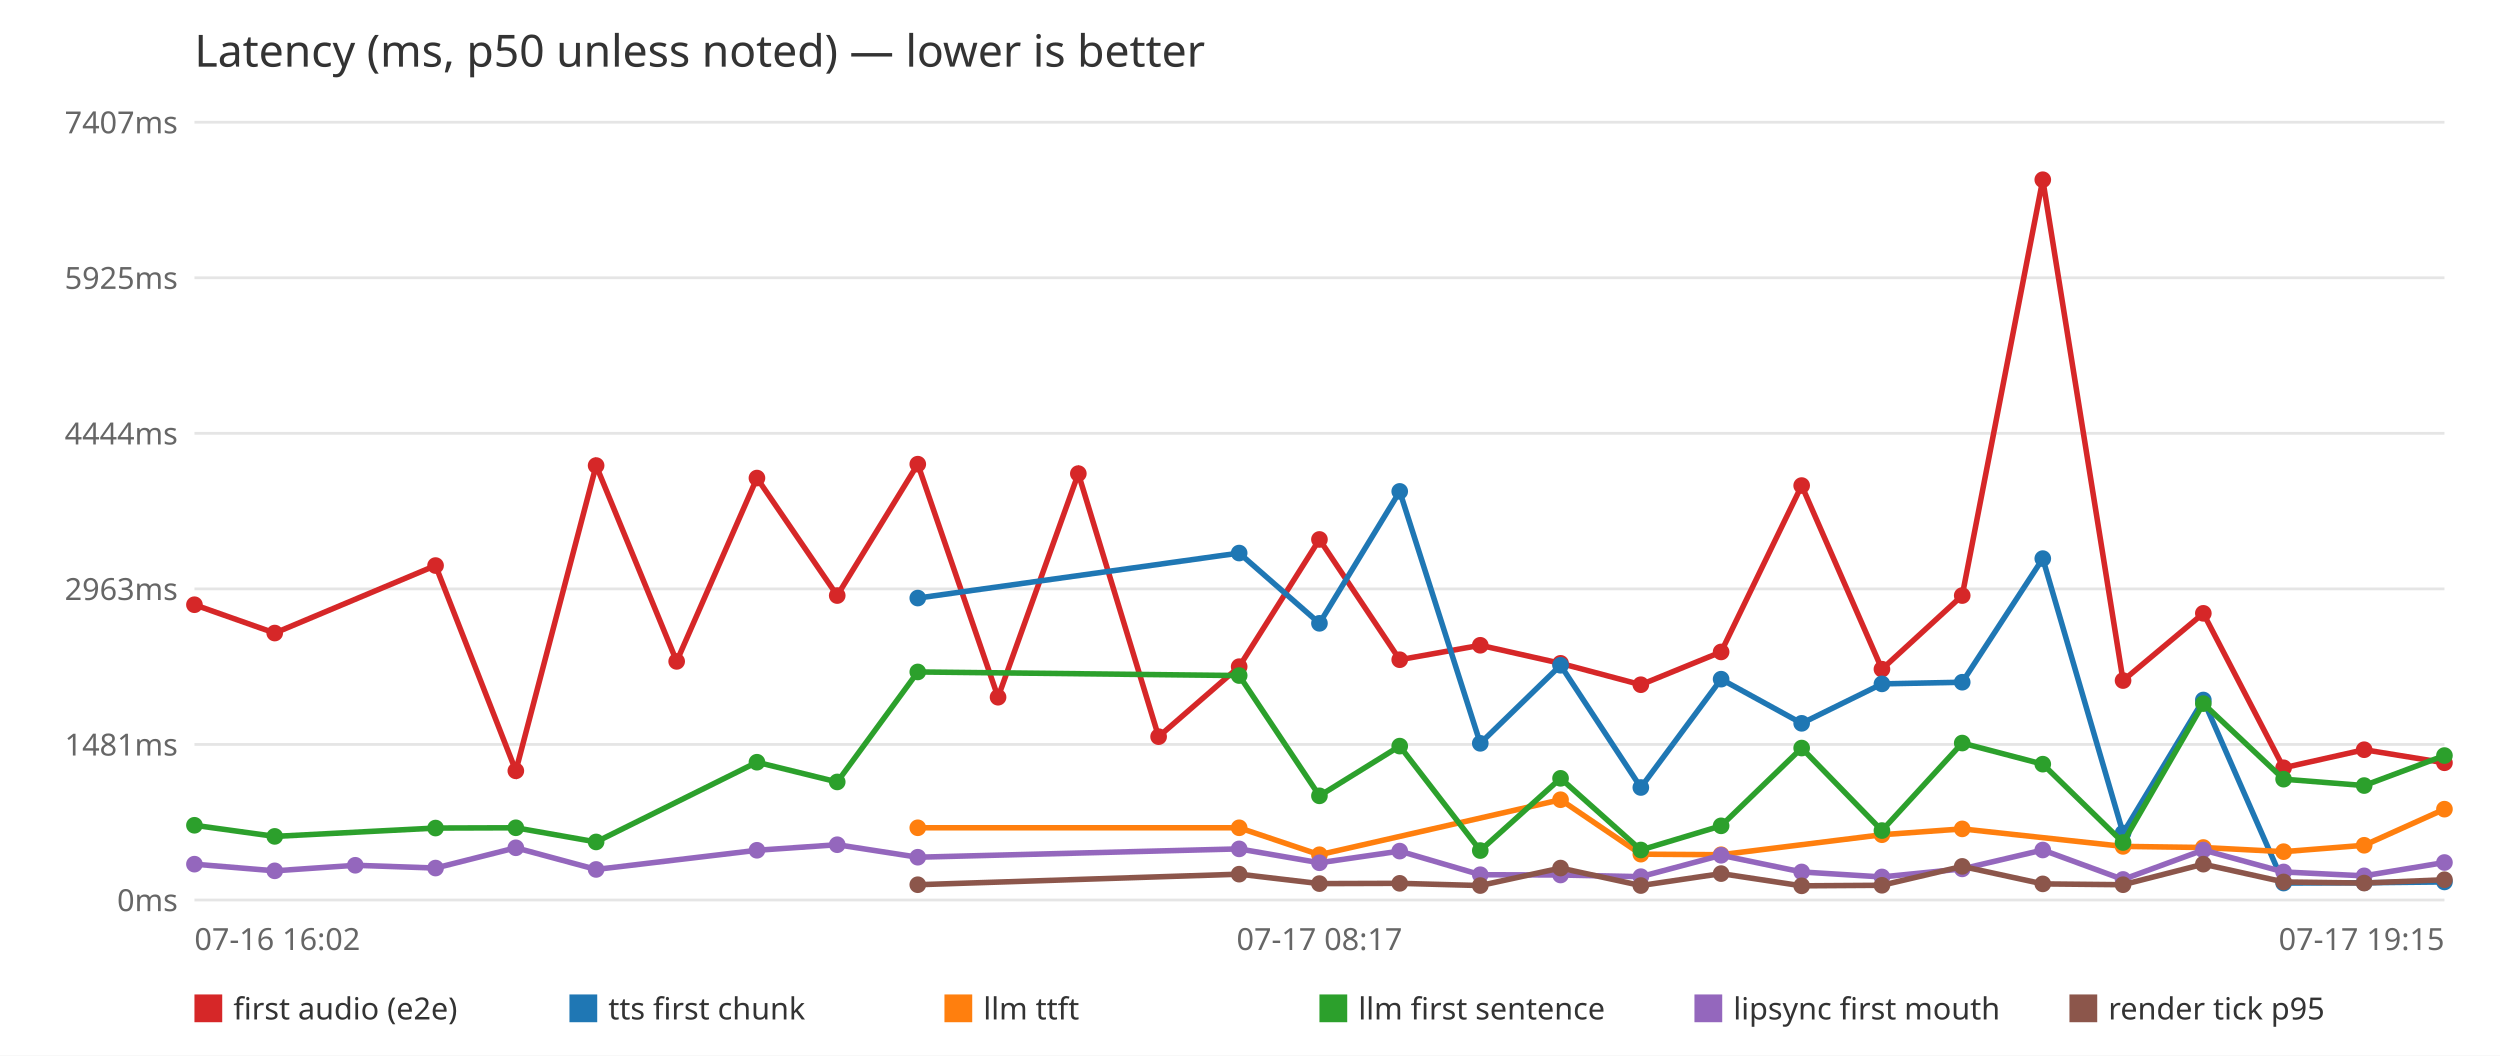
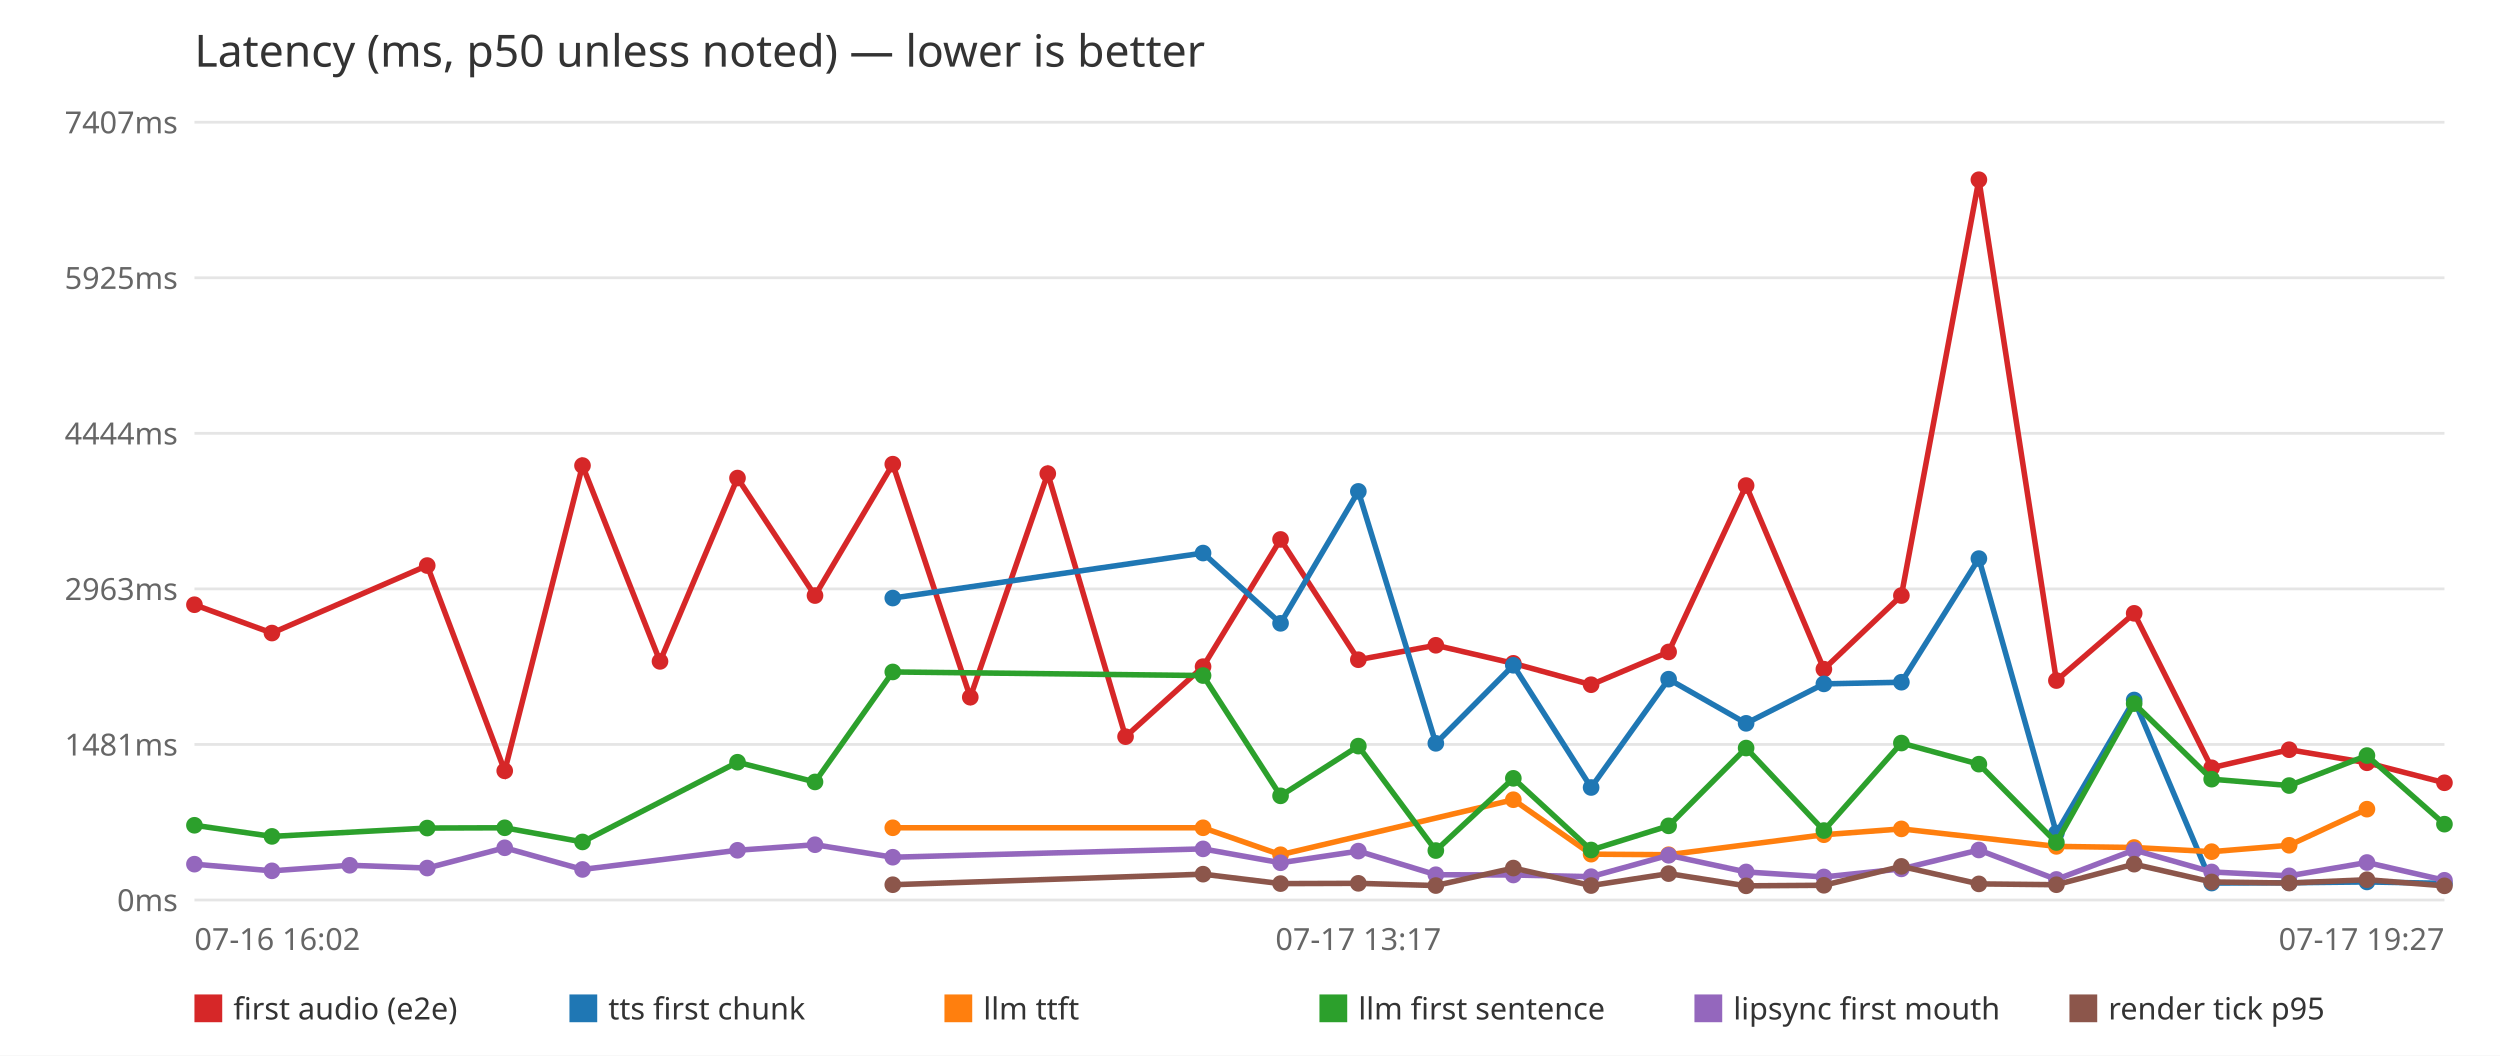
<svg xmlns="http://www.w3.org/2000/svg" width="900" height="380" viewBox="0 0 900 380" font-family="sans-serif">
  <rect width="900" height="380" fill="white" />
  <text x="70" y="24" font-size="16" fill="#333">Latency (ms, p50 unless noted) — lower is better</text>
  <line x1="70" y1="324.0" x2="880" y2="324.0" stroke="#e5e5e5" />
  <text x="64" y="328.0" font-size="11" fill="#666" text-anchor="end">0ms</text>
  <line x1="70" y1="268.0" x2="880" y2="268.0" stroke="#e5e5e5" />
  <text x="64" y="272.0" font-size="11" fill="#666" text-anchor="end">1481ms</text>
  <line x1="70" y1="212.0" x2="880" y2="212.0" stroke="#e5e5e5" />
  <text x="64" y="216.0" font-size="11" fill="#666" text-anchor="end">2963ms</text>
  <line x1="70" y1="156.0" x2="880" y2="156.0" stroke="#e5e5e5" />
  <text x="64" y="160.0" font-size="11" fill="#666" text-anchor="end">4444ms</text>
  <line x1="70" y1="100.0" x2="880" y2="100.0" stroke="#e5e5e5" />
  <text x="64" y="104.0" font-size="11" fill="#666" text-anchor="end">5925ms</text>
  <line x1="70" y1="44.0" x2="880" y2="44.0" stroke="#e5e5e5" />
  <text x="64" y="48.0" font-size="11" fill="#666" text-anchor="end">7407ms</text>
  <text x="70.0" y="342" font-size="11" fill="#666" text-anchor="start">07-16 16:02</text>
-   <text x="475.0" y="342" font-size="11" fill="#666" text-anchor="middle">07-17 08:17</text>
-   <text x="880.0" y="342" font-size="11" fill="#666" text-anchor="end">07-17 19:15</text>
-   <polyline points="70.0,217.7 98.9,227.9 156.8,203.6 185.7,277.5 214.6,167.6 243.6,238.1 272.5,172.1 301.4,214.4 330.4,167.1 359.3,251.0 388.2,170.5 417.1,265.2 446.1,240.0 475.0,194.2 503.9,237.5 532.9,232.3 561.8,238.8 590.7,246.5 619.6,234.7 648.6,174.8 677.5,240.9 706.4,214.4 735.4,64.7 764.3,245.0 793.2,220.8 822.1,276.4 851.1,269.9 880.0,274.6" fill="none" stroke="#d62728" stroke-width="2" />
+   <text x="489.0" y="342" font-size="11" fill="#666" text-anchor="middle">07-17 13:17</text>
+   <text x="880.0" y="342" font-size="11" fill="#666" text-anchor="end">07-17 19:27</text>
+   <polyline points="70.0,217.7 97.9,227.9 153.8,203.6 181.7,277.5 209.7,167.6 237.6,238.1 265.5,172.1 293.4,214.4 321.4,167.1 349.3,251.0 377.2,170.5 405.2,265.2 433.1,240.0 461.0,194.2 489.0,237.5 516.9,232.3 544.8,238.8 572.8,246.5 600.7,234.7 628.6,174.8 656.6,240.9 684.5,214.4 712.4,64.7 740.3,245.0 768.3,220.8 796.2,276.4 824.1,269.9 852.1,274.6 880.0,281.8" fill="none" stroke="#d62728" stroke-width="2" />
  <circle cx="70.0" cy="217.7" r="3" fill="#d62728" />
-   <circle cx="98.9" cy="227.9" r="3" fill="#d62728" />
-   <circle cx="156.8" cy="203.6" r="3" fill="#d62728" />
-   <circle cx="185.7" cy="277.5" r="3" fill="#d62728" />
-   <circle cx="214.6" cy="167.6" r="3" fill="#d62728" />
-   <circle cx="243.6" cy="238.1" r="3" fill="#d62728" />
-   <circle cx="272.5" cy="172.1" r="3" fill="#d62728" />
-   <circle cx="301.4" cy="214.4" r="3" fill="#d62728" />
-   <circle cx="330.4" cy="167.1" r="3" fill="#d62728" />
-   <circle cx="359.3" cy="251.0" r="3" fill="#d62728" />
-   <circle cx="388.2" cy="170.5" r="3" fill="#d62728" />
-   <circle cx="417.1" cy="265.2" r="3" fill="#d62728" />
-   <circle cx="446.1" cy="240.0" r="3" fill="#d62728" />
-   <circle cx="475.0" cy="194.2" r="3" fill="#d62728" />
-   <circle cx="503.9" cy="237.5" r="3" fill="#d62728" />
-   <circle cx="532.9" cy="232.3" r="3" fill="#d62728" />
-   <circle cx="561.8" cy="238.8" r="3" fill="#d62728" />
-   <circle cx="590.7" cy="246.5" r="3" fill="#d62728" />
-   <circle cx="619.6" cy="234.7" r="3" fill="#d62728" />
-   <circle cx="648.6" cy="174.8" r="3" fill="#d62728" />
-   <circle cx="677.5" cy="240.9" r="3" fill="#d62728" />
-   <circle cx="706.4" cy="214.4" r="3" fill="#d62728" />
-   <circle cx="735.4" cy="64.7" r="3" fill="#d62728" />
-   <circle cx="764.3" cy="245.0" r="3" fill="#d62728" />
-   <circle cx="793.2" cy="220.8" r="3" fill="#d62728" />
-   <circle cx="822.1" cy="276.4" r="3" fill="#d62728" />
-   <circle cx="851.1" cy="269.9" r="3" fill="#d62728" />
-   <circle cx="880.0" cy="274.6" r="3" fill="#d62728" />
+   <circle cx="97.9" cy="227.9" r="3" fill="#d62728" />
+   <circle cx="153.8" cy="203.6" r="3" fill="#d62728" />
+   <circle cx="181.7" cy="277.5" r="3" fill="#d62728" />
+   <circle cx="209.7" cy="167.6" r="3" fill="#d62728" />
+   <circle cx="237.6" cy="238.1" r="3" fill="#d62728" />
+   <circle cx="265.5" cy="172.1" r="3" fill="#d62728" />
+   <circle cx="293.4" cy="214.4" r="3" fill="#d62728" />
+   <circle cx="321.4" cy="167.1" r="3" fill="#d62728" />
+   <circle cx="349.3" cy="251.0" r="3" fill="#d62728" />
+   <circle cx="377.2" cy="170.5" r="3" fill="#d62728" />
+   <circle cx="405.2" cy="265.2" r="3" fill="#d62728" />
+   <circle cx="433.1" cy="240.0" r="3" fill="#d62728" />
+   <circle cx="461.0" cy="194.2" r="3" fill="#d62728" />
+   <circle cx="489.0" cy="237.5" r="3" fill="#d62728" />
+   <circle cx="516.9" cy="232.3" r="3" fill="#d62728" />
+   <circle cx="544.8" cy="238.8" r="3" fill="#d62728" />
+   <circle cx="572.8" cy="246.5" r="3" fill="#d62728" />
+   <circle cx="600.7" cy="234.7" r="3" fill="#d62728" />
+   <circle cx="628.6" cy="174.8" r="3" fill="#d62728" />
+   <circle cx="656.6" cy="240.9" r="3" fill="#d62728" />
+   <circle cx="684.5" cy="214.4" r="3" fill="#d62728" />
+   <circle cx="712.4" cy="64.7" r="3" fill="#d62728" />
+   <circle cx="740.3" cy="245.0" r="3" fill="#d62728" />
+   <circle cx="768.3" cy="220.8" r="3" fill="#d62728" />
+   <circle cx="796.2" cy="276.4" r="3" fill="#d62728" />
+   <circle cx="824.1" cy="269.9" r="3" fill="#d62728" />
+   <circle cx="852.1" cy="274.6" r="3" fill="#d62728" />
+   <circle cx="880.0" cy="281.8" r="3" fill="#d62728" />
  <rect x="70.0" y="358" width="10" height="10" fill="#d62728" />
  <text x="84.0" y="367" font-size="11" fill="#333">first audio (e2e)</text>
-   <polyline points="330.4,215.3 446.1,199.1 475.0,224.4 503.9,176.9 532.9,267.6 561.8,239.5 590.7,283.5 619.6,244.5 648.6,260.4 677.5,246.2 706.4,245.6 735.4,201.1 764.3,299.9 793.2,252.0 822.1,317.9 851.1,317.8 880.0,317.5" fill="none" stroke="#1f77b4" stroke-width="2" />
-   <circle cx="330.4" cy="215.3" r="3" fill="#1f77b4" />
-   <circle cx="446.1" cy="199.1" r="3" fill="#1f77b4" />
-   <circle cx="475.0" cy="224.4" r="3" fill="#1f77b4" />
-   <circle cx="503.9" cy="176.9" r="3" fill="#1f77b4" />
-   <circle cx="532.9" cy="267.6" r="3" fill="#1f77b4" />
-   <circle cx="561.8" cy="239.5" r="3" fill="#1f77b4" />
-   <circle cx="590.7" cy="283.5" r="3" fill="#1f77b4" />
-   <circle cx="619.6" cy="244.5" r="3" fill="#1f77b4" />
-   <circle cx="648.6" cy="260.4" r="3" fill="#1f77b4" />
-   <circle cx="677.5" cy="246.2" r="3" fill="#1f77b4" />
-   <circle cx="706.4" cy="245.6" r="3" fill="#1f77b4" />
-   <circle cx="735.4" cy="201.1" r="3" fill="#1f77b4" />
-   <circle cx="764.3" cy="299.9" r="3" fill="#1f77b4" />
-   <circle cx="793.2" cy="252.0" r="3" fill="#1f77b4" />
-   <circle cx="822.1" cy="317.9" r="3" fill="#1f77b4" />
-   <circle cx="851.1" cy="317.8" r="3" fill="#1f77b4" />
-   <circle cx="880.0" cy="317.5" r="3" fill="#1f77b4" />
+   <polyline points="321.4,215.3 433.1,199.1 461.0,224.4 489.0,176.9 516.9,267.6 544.8,239.5 572.8,283.5 600.7,244.5 628.6,260.4 656.6,246.2 684.5,245.6 712.4,201.1 740.3,299.9 768.3,252.0 796.2,317.9 824.1,317.8 852.1,317.5 880.0,318.0" fill="none" stroke="#1f77b4" stroke-width="2" />
+   <circle cx="321.4" cy="215.3" r="3" fill="#1f77b4" />
+   <circle cx="433.1" cy="199.1" r="3" fill="#1f77b4" />
+   <circle cx="461.0" cy="224.4" r="3" fill="#1f77b4" />
+   <circle cx="489.0" cy="176.9" r="3" fill="#1f77b4" />
+   <circle cx="516.9" cy="267.6" r="3" fill="#1f77b4" />
+   <circle cx="544.8" cy="239.5" r="3" fill="#1f77b4" />
+   <circle cx="572.8" cy="283.5" r="3" fill="#1f77b4" />
+   <circle cx="600.7" cy="244.5" r="3" fill="#1f77b4" />
+   <circle cx="628.6" cy="260.4" r="3" fill="#1f77b4" />
+   <circle cx="656.6" cy="246.2" r="3" fill="#1f77b4" />
+   <circle cx="684.5" cy="245.6" r="3" fill="#1f77b4" />
+   <circle cx="712.4" cy="201.1" r="3" fill="#1f77b4" />
+   <circle cx="740.3" cy="299.9" r="3" fill="#1f77b4" />
+   <circle cx="768.3" cy="252.0" r="3" fill="#1f77b4" />
+   <circle cx="796.2" cy="317.9" r="3" fill="#1f77b4" />
+   <circle cx="824.1" cy="317.8" r="3" fill="#1f77b4" />
+   <circle cx="852.1" cy="317.5" r="3" fill="#1f77b4" />
+   <circle cx="880.0" cy="318.0" r="3" fill="#1f77b4" />
  <rect x="205.0" y="358" width="10" height="10" fill="#1f77b4" />
  <text x="219.0" y="367" font-size="11" fill="#333">tts first chunk</text>
-   <polyline points="330.4,298.0 446.1,298.0 475.0,307.7 561.8,287.9 590.7,307.5 619.6,307.7 677.5,300.5 706.4,298.4 764.3,304.7 793.2,305.1 822.1,306.6 851.1,304.3 880.0,291.3" fill="none" stroke="#ff7f0e" stroke-width="2" />
-   <circle cx="330.4" cy="298.0" r="3" fill="#ff7f0e" />
-   <circle cx="446.1" cy="298.0" r="3" fill="#ff7f0e" />
-   <circle cx="475.0" cy="307.7" r="3" fill="#ff7f0e" />
-   <circle cx="561.8" cy="287.9" r="3" fill="#ff7f0e" />
-   <circle cx="590.7" cy="307.5" r="3" fill="#ff7f0e" />
-   <circle cx="619.6" cy="307.7" r="3" fill="#ff7f0e" />
-   <circle cx="677.5" cy="300.5" r="3" fill="#ff7f0e" />
-   <circle cx="706.4" cy="298.4" r="3" fill="#ff7f0e" />
-   <circle cx="764.3" cy="304.7" r="3" fill="#ff7f0e" />
-   <circle cx="793.2" cy="305.1" r="3" fill="#ff7f0e" />
-   <circle cx="822.1" cy="306.6" r="3" fill="#ff7f0e" />
-   <circle cx="851.1" cy="304.3" r="3" fill="#ff7f0e" />
-   <circle cx="880.0" cy="291.3" r="3" fill="#ff7f0e" />
+   <polyline points="321.4,298.0 433.1,298.0 461.0,307.7 544.8,287.9 572.8,307.5 600.7,307.7 656.6,300.5 684.5,298.4 740.3,304.7 768.3,305.1 796.2,306.6 824.1,304.3 852.1,291.3" fill="none" stroke="#ff7f0e" stroke-width="2" />
+   <circle cx="321.4" cy="298.0" r="3" fill="#ff7f0e" />
+   <circle cx="433.1" cy="298.0" r="3" fill="#ff7f0e" />
+   <circle cx="461.0" cy="307.7" r="3" fill="#ff7f0e" />
+   <circle cx="544.8" cy="287.9" r="3" fill="#ff7f0e" />
+   <circle cx="572.8" cy="307.5" r="3" fill="#ff7f0e" />
+   <circle cx="600.7" cy="307.7" r="3" fill="#ff7f0e" />
+   <circle cx="656.6" cy="300.5" r="3" fill="#ff7f0e" />
+   <circle cx="684.5" cy="298.4" r="3" fill="#ff7f0e" />
+   <circle cx="740.3" cy="304.7" r="3" fill="#ff7f0e" />
+   <circle cx="768.3" cy="305.1" r="3" fill="#ff7f0e" />
+   <circle cx="796.2" cy="306.6" r="3" fill="#ff7f0e" />
+   <circle cx="824.1" cy="304.3" r="3" fill="#ff7f0e" />
+   <circle cx="852.1" cy="291.3" r="3" fill="#ff7f0e" />
  <rect x="340.0" y="358" width="10" height="10" fill="#ff7f0e" />
  <text x="354.0" y="367" font-size="11" fill="#333">llm ttft</text>
-   <polyline points="70.0,297.1 98.9,301.1 156.8,298.1 185.7,298.0 214.6,303.1 272.5,274.4 301.4,281.5 330.4,241.9 446.1,243.2 475.0,286.5 503.9,268.6 532.9,306.2 561.8,280.2 590.7,306.0 619.6,297.3 648.6,269.3 677.5,299.0 706.4,267.5 735.4,275.1 764.3,303.3 793.2,253.3 822.1,280.5 851.1,282.8 880.0,272.0" fill="none" stroke="#2ca02c" stroke-width="2" />
+   <polyline points="70.0,297.1 97.9,301.1 153.8,298.1 181.7,298.0 209.7,303.1 265.5,274.4 293.4,281.5 321.4,241.9 433.1,243.2 461.0,286.5 489.0,268.6 516.9,306.2 544.8,280.2 572.8,306.0 600.7,297.3 628.6,269.3 656.6,299.0 684.5,267.5 712.4,275.1 740.3,303.3 768.3,253.3 796.2,280.5 824.1,282.8 852.1,272.0 880.0,296.7" fill="none" stroke="#2ca02c" stroke-width="2" />
  <circle cx="70.0" cy="297.1" r="3" fill="#2ca02c" />
-   <circle cx="98.9" cy="301.1" r="3" fill="#2ca02c" />
-   <circle cx="156.8" cy="298.1" r="3" fill="#2ca02c" />
-   <circle cx="185.7" cy="298.0" r="3" fill="#2ca02c" />
-   <circle cx="214.6" cy="303.1" r="3" fill="#2ca02c" />
-   <circle cx="272.5" cy="274.4" r="3" fill="#2ca02c" />
-   <circle cx="301.4" cy="281.5" r="3" fill="#2ca02c" />
-   <circle cx="330.4" cy="241.9" r="3" fill="#2ca02c" />
-   <circle cx="446.1" cy="243.2" r="3" fill="#2ca02c" />
-   <circle cx="475.0" cy="286.5" r="3" fill="#2ca02c" />
-   <circle cx="503.9" cy="268.6" r="3" fill="#2ca02c" />
-   <circle cx="532.9" cy="306.2" r="3" fill="#2ca02c" />
-   <circle cx="561.8" cy="280.2" r="3" fill="#2ca02c" />
-   <circle cx="590.7" cy="306.0" r="3" fill="#2ca02c" />
-   <circle cx="619.6" cy="297.3" r="3" fill="#2ca02c" />
-   <circle cx="648.6" cy="269.3" r="3" fill="#2ca02c" />
-   <circle cx="677.5" cy="299.0" r="3" fill="#2ca02c" />
-   <circle cx="706.4" cy="267.5" r="3" fill="#2ca02c" />
-   <circle cx="735.4" cy="275.1" r="3" fill="#2ca02c" />
-   <circle cx="764.3" cy="303.3" r="3" fill="#2ca02c" />
-   <circle cx="793.2" cy="253.3" r="3" fill="#2ca02c" />
-   <circle cx="822.1" cy="280.5" r="3" fill="#2ca02c" />
-   <circle cx="851.1" cy="282.8" r="3" fill="#2ca02c" />
-   <circle cx="880.0" cy="272.0" r="3" fill="#2ca02c" />
+   <circle cx="97.9" cy="301.1" r="3" fill="#2ca02c" />
+   <circle cx="153.8" cy="298.1" r="3" fill="#2ca02c" />
+   <circle cx="181.7" cy="298.0" r="3" fill="#2ca02c" />
+   <circle cx="209.7" cy="303.1" r="3" fill="#2ca02c" />
+   <circle cx="265.5" cy="274.4" r="3" fill="#2ca02c" />
+   <circle cx="293.4" cy="281.5" r="3" fill="#2ca02c" />
+   <circle cx="321.4" cy="241.9" r="3" fill="#2ca02c" />
+   <circle cx="433.1" cy="243.2" r="3" fill="#2ca02c" />
+   <circle cx="461.0" cy="286.5" r="3" fill="#2ca02c" />
+   <circle cx="489.0" cy="268.6" r="3" fill="#2ca02c" />
+   <circle cx="516.9" cy="306.2" r="3" fill="#2ca02c" />
+   <circle cx="544.8" cy="280.2" r="3" fill="#2ca02c" />
+   <circle cx="572.8" cy="306.0" r="3" fill="#2ca02c" />
+   <circle cx="600.7" cy="297.3" r="3" fill="#2ca02c" />
+   <circle cx="628.6" cy="269.3" r="3" fill="#2ca02c" />
+   <circle cx="656.6" cy="299.0" r="3" fill="#2ca02c" />
+   <circle cx="684.5" cy="267.5" r="3" fill="#2ca02c" />
+   <circle cx="712.4" cy="275.1" r="3" fill="#2ca02c" />
+   <circle cx="740.3" cy="303.3" r="3" fill="#2ca02c" />
+   <circle cx="768.3" cy="253.3" r="3" fill="#2ca02c" />
+   <circle cx="796.2" cy="280.5" r="3" fill="#2ca02c" />
+   <circle cx="824.1" cy="282.8" r="3" fill="#2ca02c" />
+   <circle cx="852.1" cy="272.0" r="3" fill="#2ca02c" />
+   <circle cx="880.0" cy="296.7" r="3" fill="#2ca02c" />
  <rect x="475.0" y="358" width="10" height="10" fill="#2ca02c" />
  <text x="489.0" y="367" font-size="11" fill="#333">llm first sentence</text>
-   <polyline points="70.0,311.1 98.9,313.5 127.9,311.5 156.8,312.5 185.7,305.2 214.6,313.0 272.5,306.1 301.4,304.1 330.4,308.6 446.1,305.6 475.0,310.6 503.9,306.4 532.9,314.9 561.8,315.0 590.7,315.6 619.6,307.9 648.6,313.9 677.5,315.7 706.4,312.8 735.4,306.0 764.3,316.6 793.2,306.0 822.1,313.9 851.1,315.3 880.0,310.5" fill="none" stroke="#9467bd" stroke-width="2" />
+   <polyline points="70.0,311.1 97.9,313.5 125.9,311.5 153.8,312.5 181.7,305.2 209.7,313.0 265.5,306.1 293.4,304.1 321.4,308.6 433.1,305.6 461.0,310.6 489.0,306.4 516.9,314.9 544.8,315.0 572.8,315.6 600.7,307.9 628.6,313.9 656.6,315.7 684.5,312.8 712.4,306.0 740.3,316.6 768.3,306.0 796.2,313.9 824.1,315.3 852.1,310.5 880.0,316.9" fill="none" stroke="#9467bd" stroke-width="2" />
  <circle cx="70.0" cy="311.1" r="3" fill="#9467bd" />
-   <circle cx="98.9" cy="313.5" r="3" fill="#9467bd" />
-   <circle cx="127.9" cy="311.5" r="3" fill="#9467bd" />
-   <circle cx="156.8" cy="312.5" r="3" fill="#9467bd" />
-   <circle cx="185.7" cy="305.2" r="3" fill="#9467bd" />
-   <circle cx="214.6" cy="313.0" r="3" fill="#9467bd" />
-   <circle cx="272.5" cy="306.1" r="3" fill="#9467bd" />
-   <circle cx="301.4" cy="304.1" r="3" fill="#9467bd" />
-   <circle cx="330.4" cy="308.6" r="3" fill="#9467bd" />
-   <circle cx="446.1" cy="305.6" r="3" fill="#9467bd" />
-   <circle cx="475.0" cy="310.6" r="3" fill="#9467bd" />
-   <circle cx="503.9" cy="306.4" r="3" fill="#9467bd" />
-   <circle cx="532.9" cy="314.9" r="3" fill="#9467bd" />
-   <circle cx="561.8" cy="315.0" r="3" fill="#9467bd" />
-   <circle cx="590.7" cy="315.6" r="3" fill="#9467bd" />
-   <circle cx="619.6" cy="307.9" r="3" fill="#9467bd" />
-   <circle cx="648.6" cy="313.9" r="3" fill="#9467bd" />
-   <circle cx="677.5" cy="315.7" r="3" fill="#9467bd" />
-   <circle cx="706.4" cy="312.8" r="3" fill="#9467bd" />
-   <circle cx="735.4" cy="306.0" r="3" fill="#9467bd" />
-   <circle cx="764.3" cy="316.6" r="3" fill="#9467bd" />
-   <circle cx="793.2" cy="306.0" r="3" fill="#9467bd" />
-   <circle cx="822.1" cy="313.9" r="3" fill="#9467bd" />
-   <circle cx="851.1" cy="315.3" r="3" fill="#9467bd" />
-   <circle cx="880.0" cy="310.5" r="3" fill="#9467bd" />
+   <circle cx="97.9" cy="313.5" r="3" fill="#9467bd" />
+   <circle cx="125.9" cy="311.5" r="3" fill="#9467bd" />
+   <circle cx="153.8" cy="312.5" r="3" fill="#9467bd" />
+   <circle cx="181.7" cy="305.2" r="3" fill="#9467bd" />
+   <circle cx="209.7" cy="313.0" r="3" fill="#9467bd" />
+   <circle cx="265.5" cy="306.1" r="3" fill="#9467bd" />
+   <circle cx="293.4" cy="304.1" r="3" fill="#9467bd" />
+   <circle cx="321.4" cy="308.6" r="3" fill="#9467bd" />
+   <circle cx="433.1" cy="305.6" r="3" fill="#9467bd" />
+   <circle cx="461.0" cy="310.6" r="3" fill="#9467bd" />
+   <circle cx="489.0" cy="306.4" r="3" fill="#9467bd" />
+   <circle cx="516.9" cy="314.9" r="3" fill="#9467bd" />
+   <circle cx="544.8" cy="315.0" r="3" fill="#9467bd" />
+   <circle cx="572.8" cy="315.6" r="3" fill="#9467bd" />
+   <circle cx="600.7" cy="307.9" r="3" fill="#9467bd" />
+   <circle cx="628.6" cy="313.9" r="3" fill="#9467bd" />
+   <circle cx="656.6" cy="315.7" r="3" fill="#9467bd" />
+   <circle cx="684.5" cy="312.8" r="3" fill="#9467bd" />
+   <circle cx="712.4" cy="306.0" r="3" fill="#9467bd" />
+   <circle cx="740.3" cy="316.6" r="3" fill="#9467bd" />
+   <circle cx="768.3" cy="306.0" r="3" fill="#9467bd" />
+   <circle cx="796.2" cy="313.9" r="3" fill="#9467bd" />
+   <circle cx="824.1" cy="315.3" r="3" fill="#9467bd" />
+   <circle cx="852.1" cy="310.5" r="3" fill="#9467bd" />
+   <circle cx="880.0" cy="316.9" r="3" fill="#9467bd" />
  <rect x="610.0" y="358" width="10" height="10" fill="#9467bd" />
  <text x="624.0" y="367" font-size="11" fill="#333">lipsync first mouth</text>
-   <polyline points="330.4,318.5 446.1,314.7 475.0,318.1 503.9,318.0 532.9,318.8 561.8,312.5 590.7,318.8 619.6,314.5 648.6,318.9 677.5,318.7 706.4,311.9 735.4,318.2 764.3,318.5 793.2,311.1 822.1,317.5 851.1,317.9 880.0,316.7" fill="none" stroke="#8c564b" stroke-width="2" />
-   <circle cx="330.4" cy="318.5" r="3" fill="#8c564b" />
-   <circle cx="446.1" cy="314.7" r="3" fill="#8c564b" />
-   <circle cx="475.0" cy="318.1" r="3" fill="#8c564b" />
-   <circle cx="503.9" cy="318.0" r="3" fill="#8c564b" />
-   <circle cx="532.9" cy="318.8" r="3" fill="#8c564b" />
-   <circle cx="561.8" cy="312.5" r="3" fill="#8c564b" />
-   <circle cx="590.7" cy="318.8" r="3" fill="#8c564b" />
-   <circle cx="619.6" cy="314.5" r="3" fill="#8c564b" />
-   <circle cx="648.6" cy="318.9" r="3" fill="#8c564b" />
-   <circle cx="677.5" cy="318.7" r="3" fill="#8c564b" />
-   <circle cx="706.4" cy="311.9" r="3" fill="#8c564b" />
-   <circle cx="735.4" cy="318.2" r="3" fill="#8c564b" />
-   <circle cx="764.3" cy="318.5" r="3" fill="#8c564b" />
-   <circle cx="793.2" cy="311.1" r="3" fill="#8c564b" />
-   <circle cx="822.1" cy="317.5" r="3" fill="#8c564b" />
-   <circle cx="851.1" cy="317.9" r="3" fill="#8c564b" />
-   <circle cx="880.0" cy="316.7" r="3" fill="#8c564b" />
+   <polyline points="321.4,318.5 433.1,314.7 461.0,318.1 489.0,318.0 516.9,318.8 544.8,312.5 572.8,318.8 600.7,314.5 628.6,318.9 656.6,318.7 684.5,311.9 712.4,318.2 740.3,318.5 768.3,311.1 796.2,317.5 824.1,317.9 852.1,316.7 880.0,318.9" fill="none" stroke="#8c564b" stroke-width="2" />
+   <circle cx="321.4" cy="318.5" r="3" fill="#8c564b" />
+   <circle cx="433.1" cy="314.7" r="3" fill="#8c564b" />
+   <circle cx="461.0" cy="318.1" r="3" fill="#8c564b" />
+   <circle cx="489.0" cy="318.0" r="3" fill="#8c564b" />
+   <circle cx="516.9" cy="318.8" r="3" fill="#8c564b" />
+   <circle cx="544.8" cy="312.5" r="3" fill="#8c564b" />
+   <circle cx="572.8" cy="318.8" r="3" fill="#8c564b" />
+   <circle cx="600.7" cy="314.5" r="3" fill="#8c564b" />
+   <circle cx="628.6" cy="318.9" r="3" fill="#8c564b" />
+   <circle cx="656.6" cy="318.7" r="3" fill="#8c564b" />
+   <circle cx="684.5" cy="311.9" r="3" fill="#8c564b" />
+   <circle cx="712.4" cy="318.2" r="3" fill="#8c564b" />
+   <circle cx="740.3" cy="318.5" r="3" fill="#8c564b" />
+   <circle cx="768.3" cy="311.1" r="3" fill="#8c564b" />
+   <circle cx="796.2" cy="317.5" r="3" fill="#8c564b" />
+   <circle cx="824.1" cy="317.9" r="3" fill="#8c564b" />
+   <circle cx="852.1" cy="316.7" r="3" fill="#8c564b" />
+   <circle cx="880.0" cy="318.9" r="3" fill="#8c564b" />
  <rect x="745.0" y="358" width="10" height="10" fill="#8c564b" />
  <text x="759.0" y="367" font-size="11" fill="#333">render tick p95</text>
</svg>
